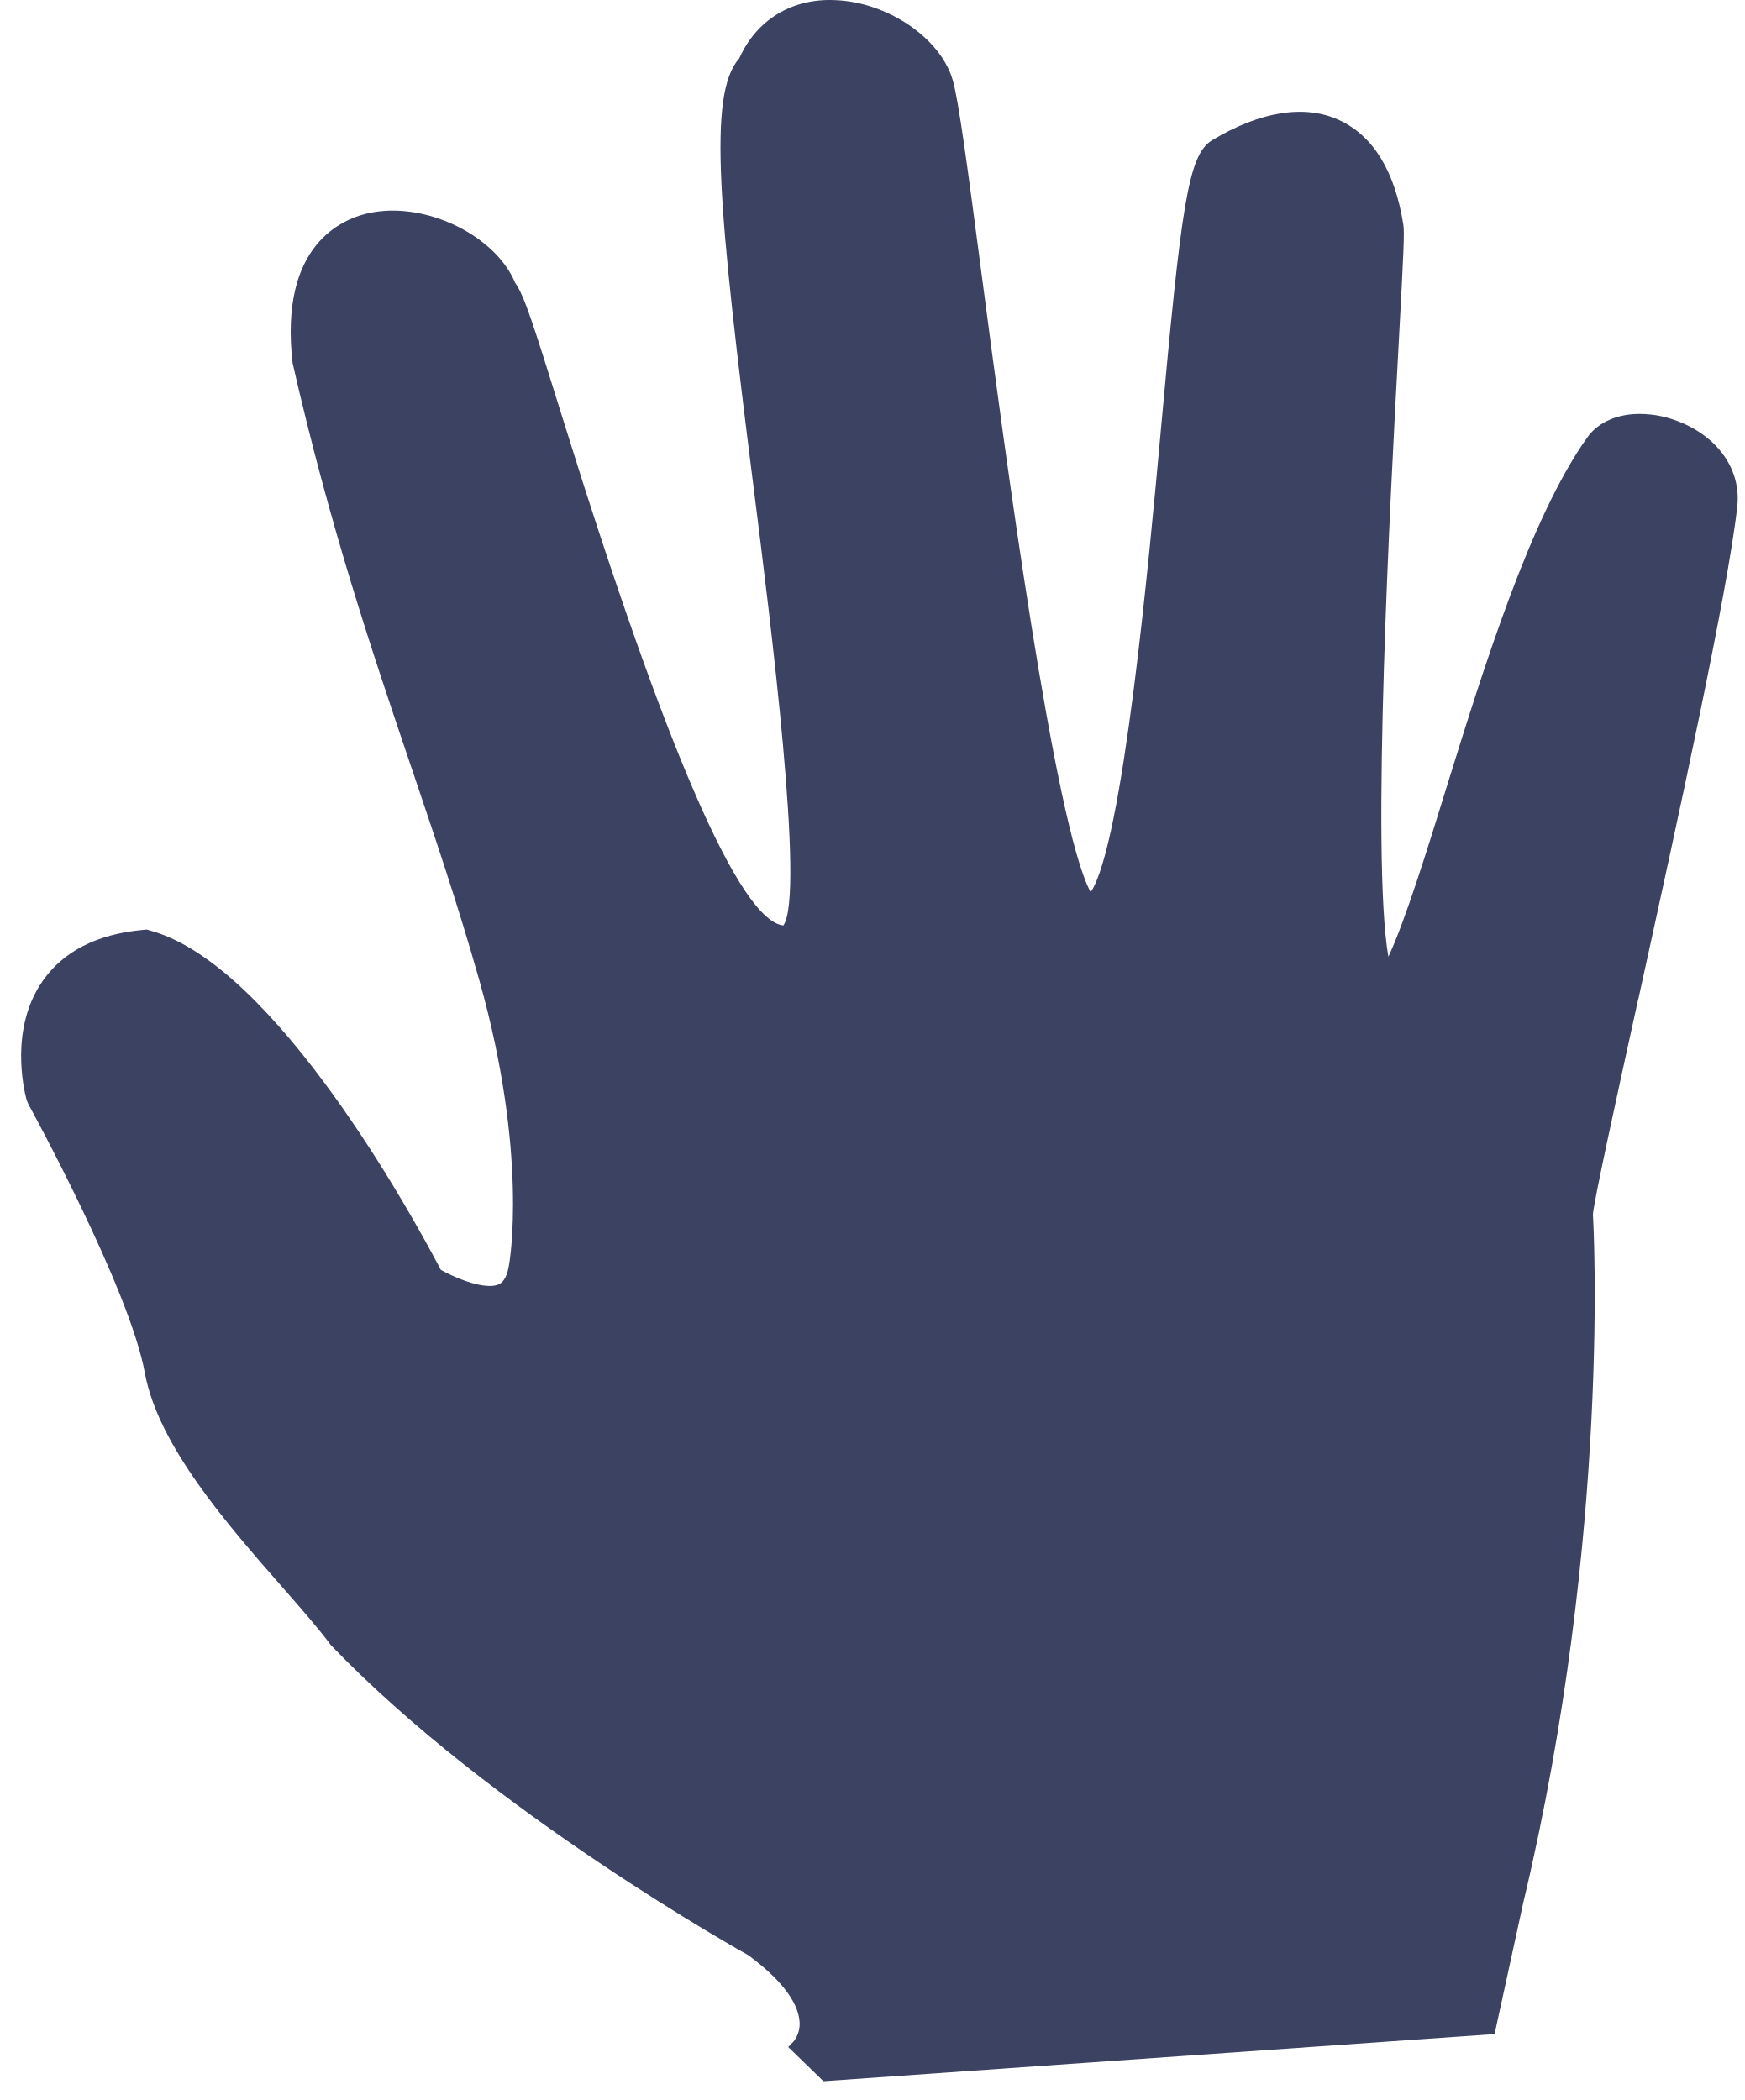
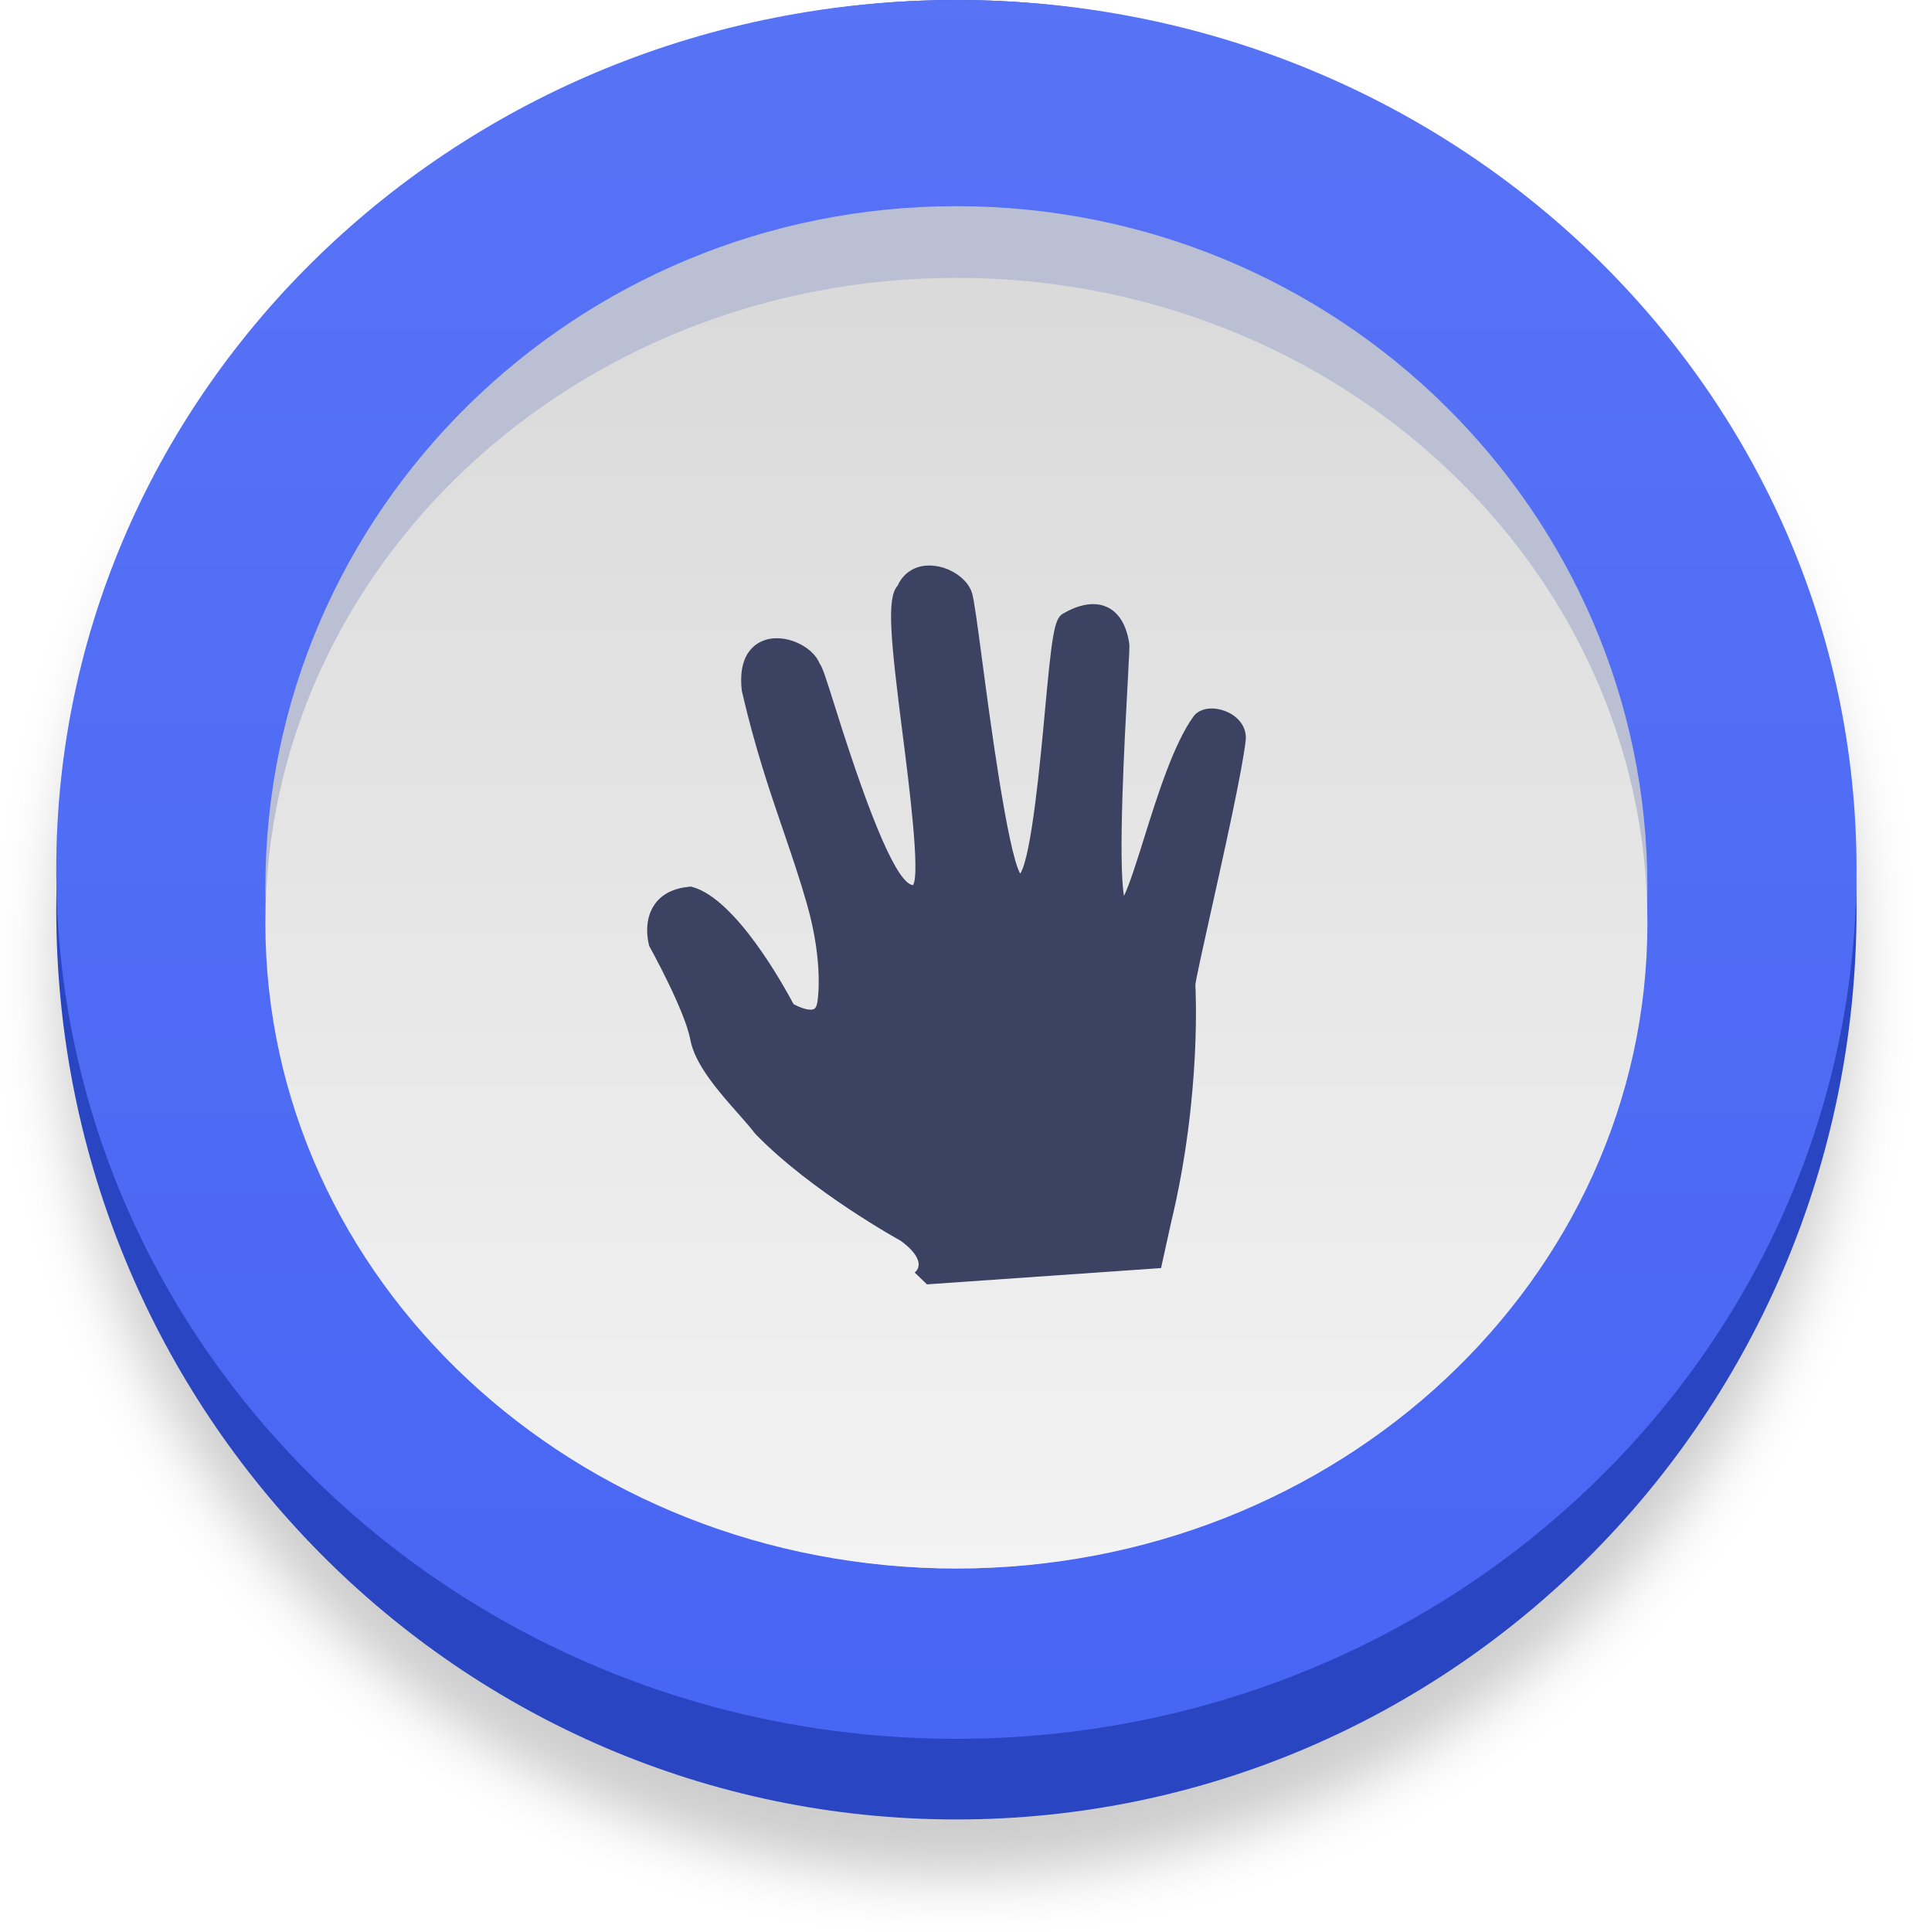
- <svg xmlns="http://www.w3.org/2000/svg" width="49" height="59">
-   <path fill="#3B4262" d="M47.125 11.832a2.922 2.922 0 00-1.232-.198c-.57.04-1.029.271-1.302.65-1.604 2.248-2.919 6.493-3.979 9.905-.486 1.577-1.14 3.688-1.612 4.69-.493-2.807.064-13.09.28-17.05l.003-.064c.15-2.751.17-3.234.138-3.446-.238-1.509-.843-2.5-1.799-2.943-.966-.45-2.22-.25-3.572.563-.677.41-.865 1.816-1.446 8.19l-.002.028c-.32 3.502-1.058 11.566-1.965 12.91-1.023-1.88-2.431-12.555-3.039-17.176-.425-3.236-.673-5.094-.84-5.655-.35-1.176-1.83-2.176-3.295-2.232-1.22-.06-2.22.56-2.698 1.638-.894.995-.578 4.292.41 12.102.47 3.718 1.44 11.395.83 12.257-1.219-.133-3.31-4.942-6.215-14.299-.816-2.62-1.068-3.408-1.318-3.753-.494-1.202-2.172-2.129-3.676-2.024a3.183 3.183 0 00-.377.049c-.787.156-2.584.881-2.2 4.226 1.06 4.637 2.213 8.041 3.331 11.346l.023.066c.669 1.98 1.302 3.85 1.89 5.925 1.385 4.9.846 7.94.84 7.975-.046.312-.143.503-.288.57a.556.556 0 01-.195.045c-.44.03-1.098-.26-1.437-.45-.776-1.482-4.636-8.544-8.134-9.524l-.126-.037-.127.012c-1.283.121-2.226.606-2.803 1.441-.914 1.32-.535 3.002-.444 3.34l.052.12c.028.051 2.834 5.165 3.268 7.544.374 2.04 2.311 4.25 3.869 6.026l.064.073c.508.58.946 1.083 1.292 1.548 4.519 4.713 11.665 8.677 11.723 8.71.892.657 1.387 1.293 1.44 1.84a.798.798 0 01-.16.58l-.155.162.988.96 18.853-1.324.804-3.684c2.486-10.402 1.967-19.272 1.958-19.33.01-.327.706-3.483 1.266-6.033l.017-.065c1.117-5.08 2.505-11.4 2.772-13.803.116-1.028-.542-1.972-1.675-2.401z" />
+ <svg xmlns="http://www.w3.org/2000/svg" width="102" height="103" viewBox="0 0 102 103" fill="none">
+   <g filter="url(#filter0_d_0_646)">
+     <ellipse cx="51" cy="48.5" rx="48" ry="48.5" fill="#2A45C2" />
+   </g>
+   <ellipse cx="51" cy="46.35" rx="48" ry="46.35" fill="#4664F4" />
+   <ellipse cx="51" cy="46.35" rx="48" ry="46.35" fill="url(#paint0_linear_0_646)" />
+   <ellipse cx="51" cy="47.306" rx="36.849" ry="36.315" fill="#BABFD4" />
+   <ellipse cx="51" cy="49.217" rx="36.849" ry="34.404" fill="url(#paint1_linear_0_646)" />
+   <path d="M65.317 37.903C65.046 37.801 64.763 37.756 64.502 37.774C64.125 37.8 63.82 37.952 63.64 38.2C62.577 39.673 61.707 42.456 61.005 44.691C60.683 45.725 60.251 47.109 59.938 47.766C59.611 45.926 59.98 39.186 60.123 36.591L60.126 36.549C60.225 34.746 60.238 34.429 60.216 34.291C60.059 33.301 59.658 32.652 59.026 32.361C58.386 32.067 57.556 32.197 56.661 32.73C56.212 32.999 56.088 33.92 55.703 38.098L55.702 38.117C55.49 40.412 55.002 45.697 54.401 46.577C53.724 45.346 52.791 38.349 52.389 35.321C52.108 33.2 51.944 31.982 51.833 31.614C51.601 30.844 50.621 30.188 49.651 30.152C48.844 30.112 48.181 30.519 47.865 31.225C47.273 31.877 47.482 34.038 48.136 39.157C48.447 41.593 49.09 46.625 48.685 47.19C47.879 47.103 46.495 43.951 44.571 37.818C44.031 36.101 43.864 35.584 43.699 35.358C43.372 34.571 42.261 33.963 41.265 34.032C41.18 34.038 41.097 34.049 41.016 34.064C40.494 34.167 39.305 34.642 39.558 36.834C40.261 39.873 41.024 42.104 41.764 44.27L41.779 44.313C42.222 45.611 42.641 46.836 43.03 48.197C43.948 51.408 43.591 53.401 43.587 53.423C43.556 53.628 43.492 53.754 43.396 53.797C43.361 53.813 43.317 53.823 43.267 53.827C42.976 53.846 42.54 53.656 42.315 53.532C41.802 52.561 39.246 47.932 36.93 47.29L36.847 47.266L36.763 47.273C35.913 47.353 35.289 47.67 34.907 48.218C34.302 49.083 34.553 50.185 34.613 50.406L34.648 50.486C34.666 50.519 36.524 53.871 36.811 55.43C37.059 56.767 38.341 58.215 39.372 59.379L39.415 59.427C39.751 59.808 40.041 60.137 40.27 60.442C43.262 63.531 47.993 66.129 48.032 66.15C48.622 66.581 48.951 66.998 48.985 67.356C49.007 67.591 48.884 67.731 48.88 67.736L48.777 67.843L49.431 68.472L61.913 67.604L62.445 65.19C64.091 58.372 63.747 52.559 63.742 52.52C63.748 52.306 64.209 50.238 64.58 48.566L64.591 48.524C65.33 45.195 66.25 41.053 66.426 39.477C66.503 38.803 66.067 38.184 65.317 37.903Z" fill="#3B4262" />
+   <defs>
+     <filter id="filter0_d_0_646" x="0" y="0" width="102" height="103" filterUnits="userSpaceOnUse" color-interpolation-filters="sRGB">
+       <feFlood flood-opacity="0" result="BackgroundImageFix" />
+       <feColorMatrix in="SourceAlpha" type="matrix" values="0 0 0 0 0 0 0 0 0 0 0 0 0 0 0 0 0 0 127 0" result="hardAlpha" />
+       <feOffset dy="3" />
+       <feGaussianBlur stdDeviation="1.5" />
+       <feColorMatrix type="matrix" values="0 0 0 0 0 0 0 0 0 0 0 0 0 0 0 0 0 0 0.197 0" />
+       <feBlend mode="normal" in2="BackgroundImageFix" result="effect1_dropShadow_0_646" />
+       <feBlend mode="normal" in="SourceGraphic" in2="effect1_dropShadow_0_646" result="shape" />
+     </filter>
+     <linearGradient id="paint0_linear_0_646" x1="3" y1="0" x2="3" y2="92.7" gradientUnits="userSpaceOnUse">
+       <stop stop-color="white" stop-opacity="0.097" />
+       <stop offset="1" stop-color="white" stop-opacity="0.01" />
+     </linearGradient>
+     <linearGradient id="paint1_linear_0_646" x1="87.238" y1="83.621" x2="87.238" y2="15.954" gradientUnits="userSpaceOnUse">
+       <stop stop-color="#F3F3F3" />
+       <stop offset="1" stop-color="#DADADA" />
+     </linearGradient>
+   </defs>
</svg>
